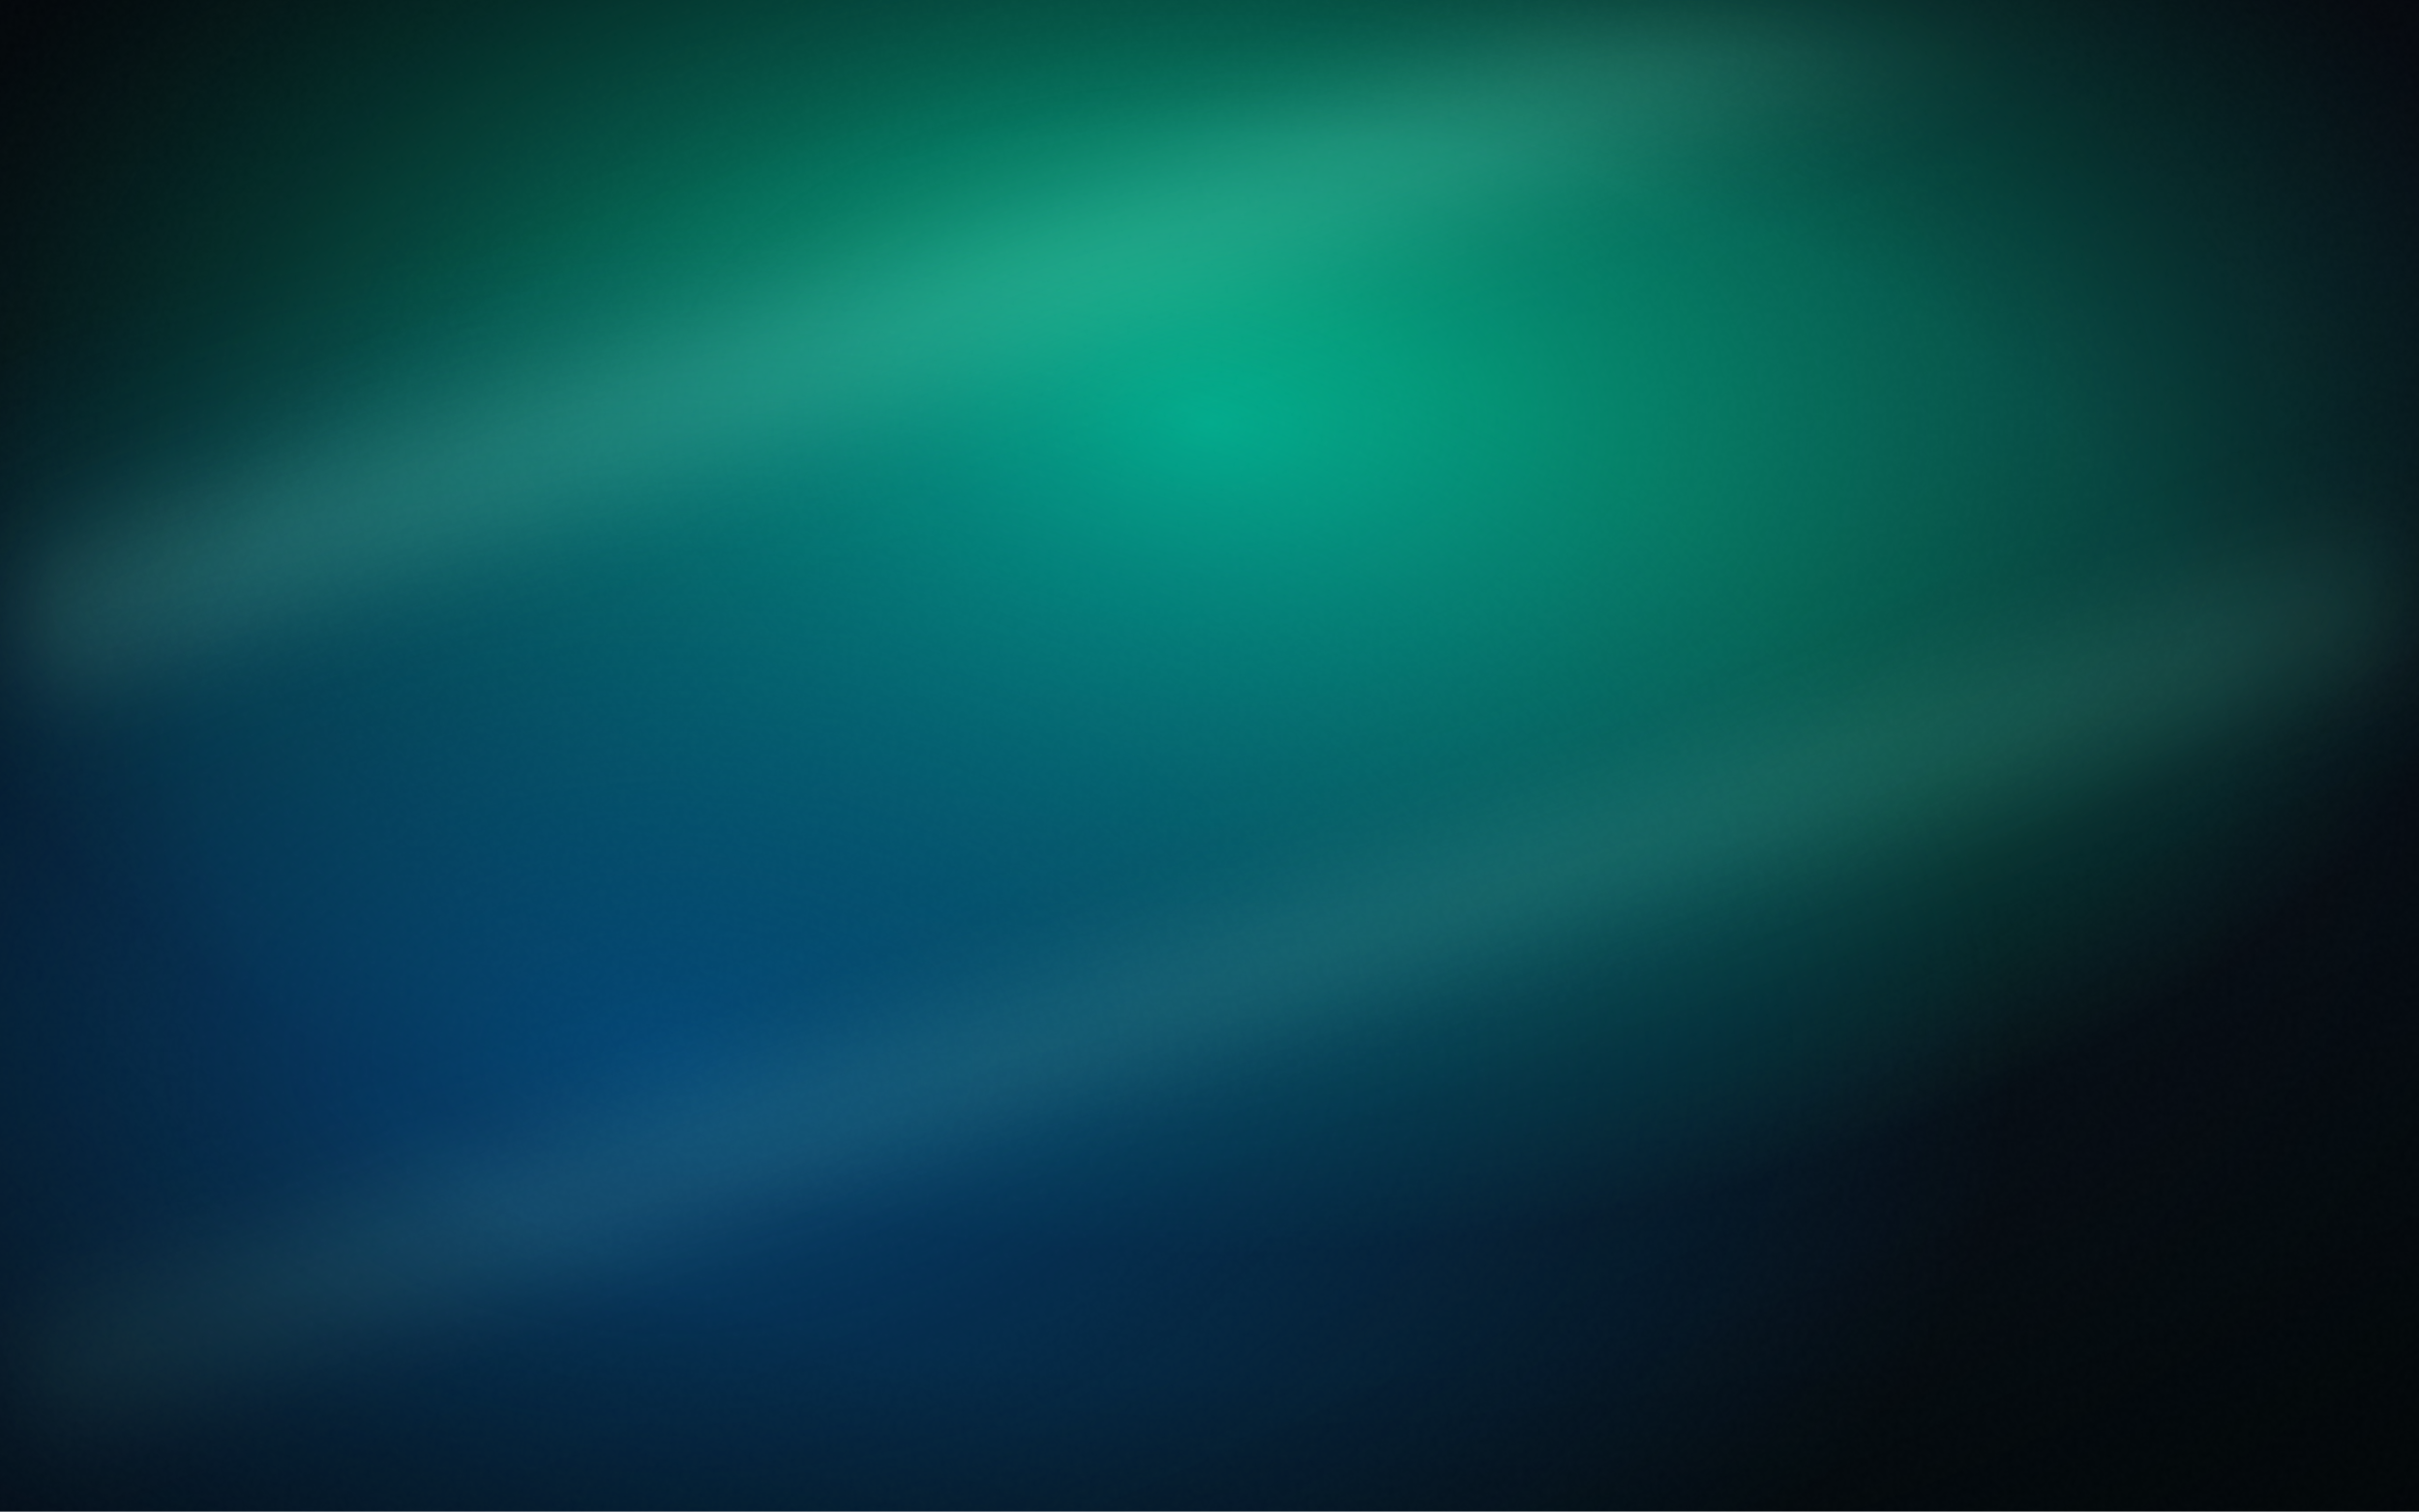
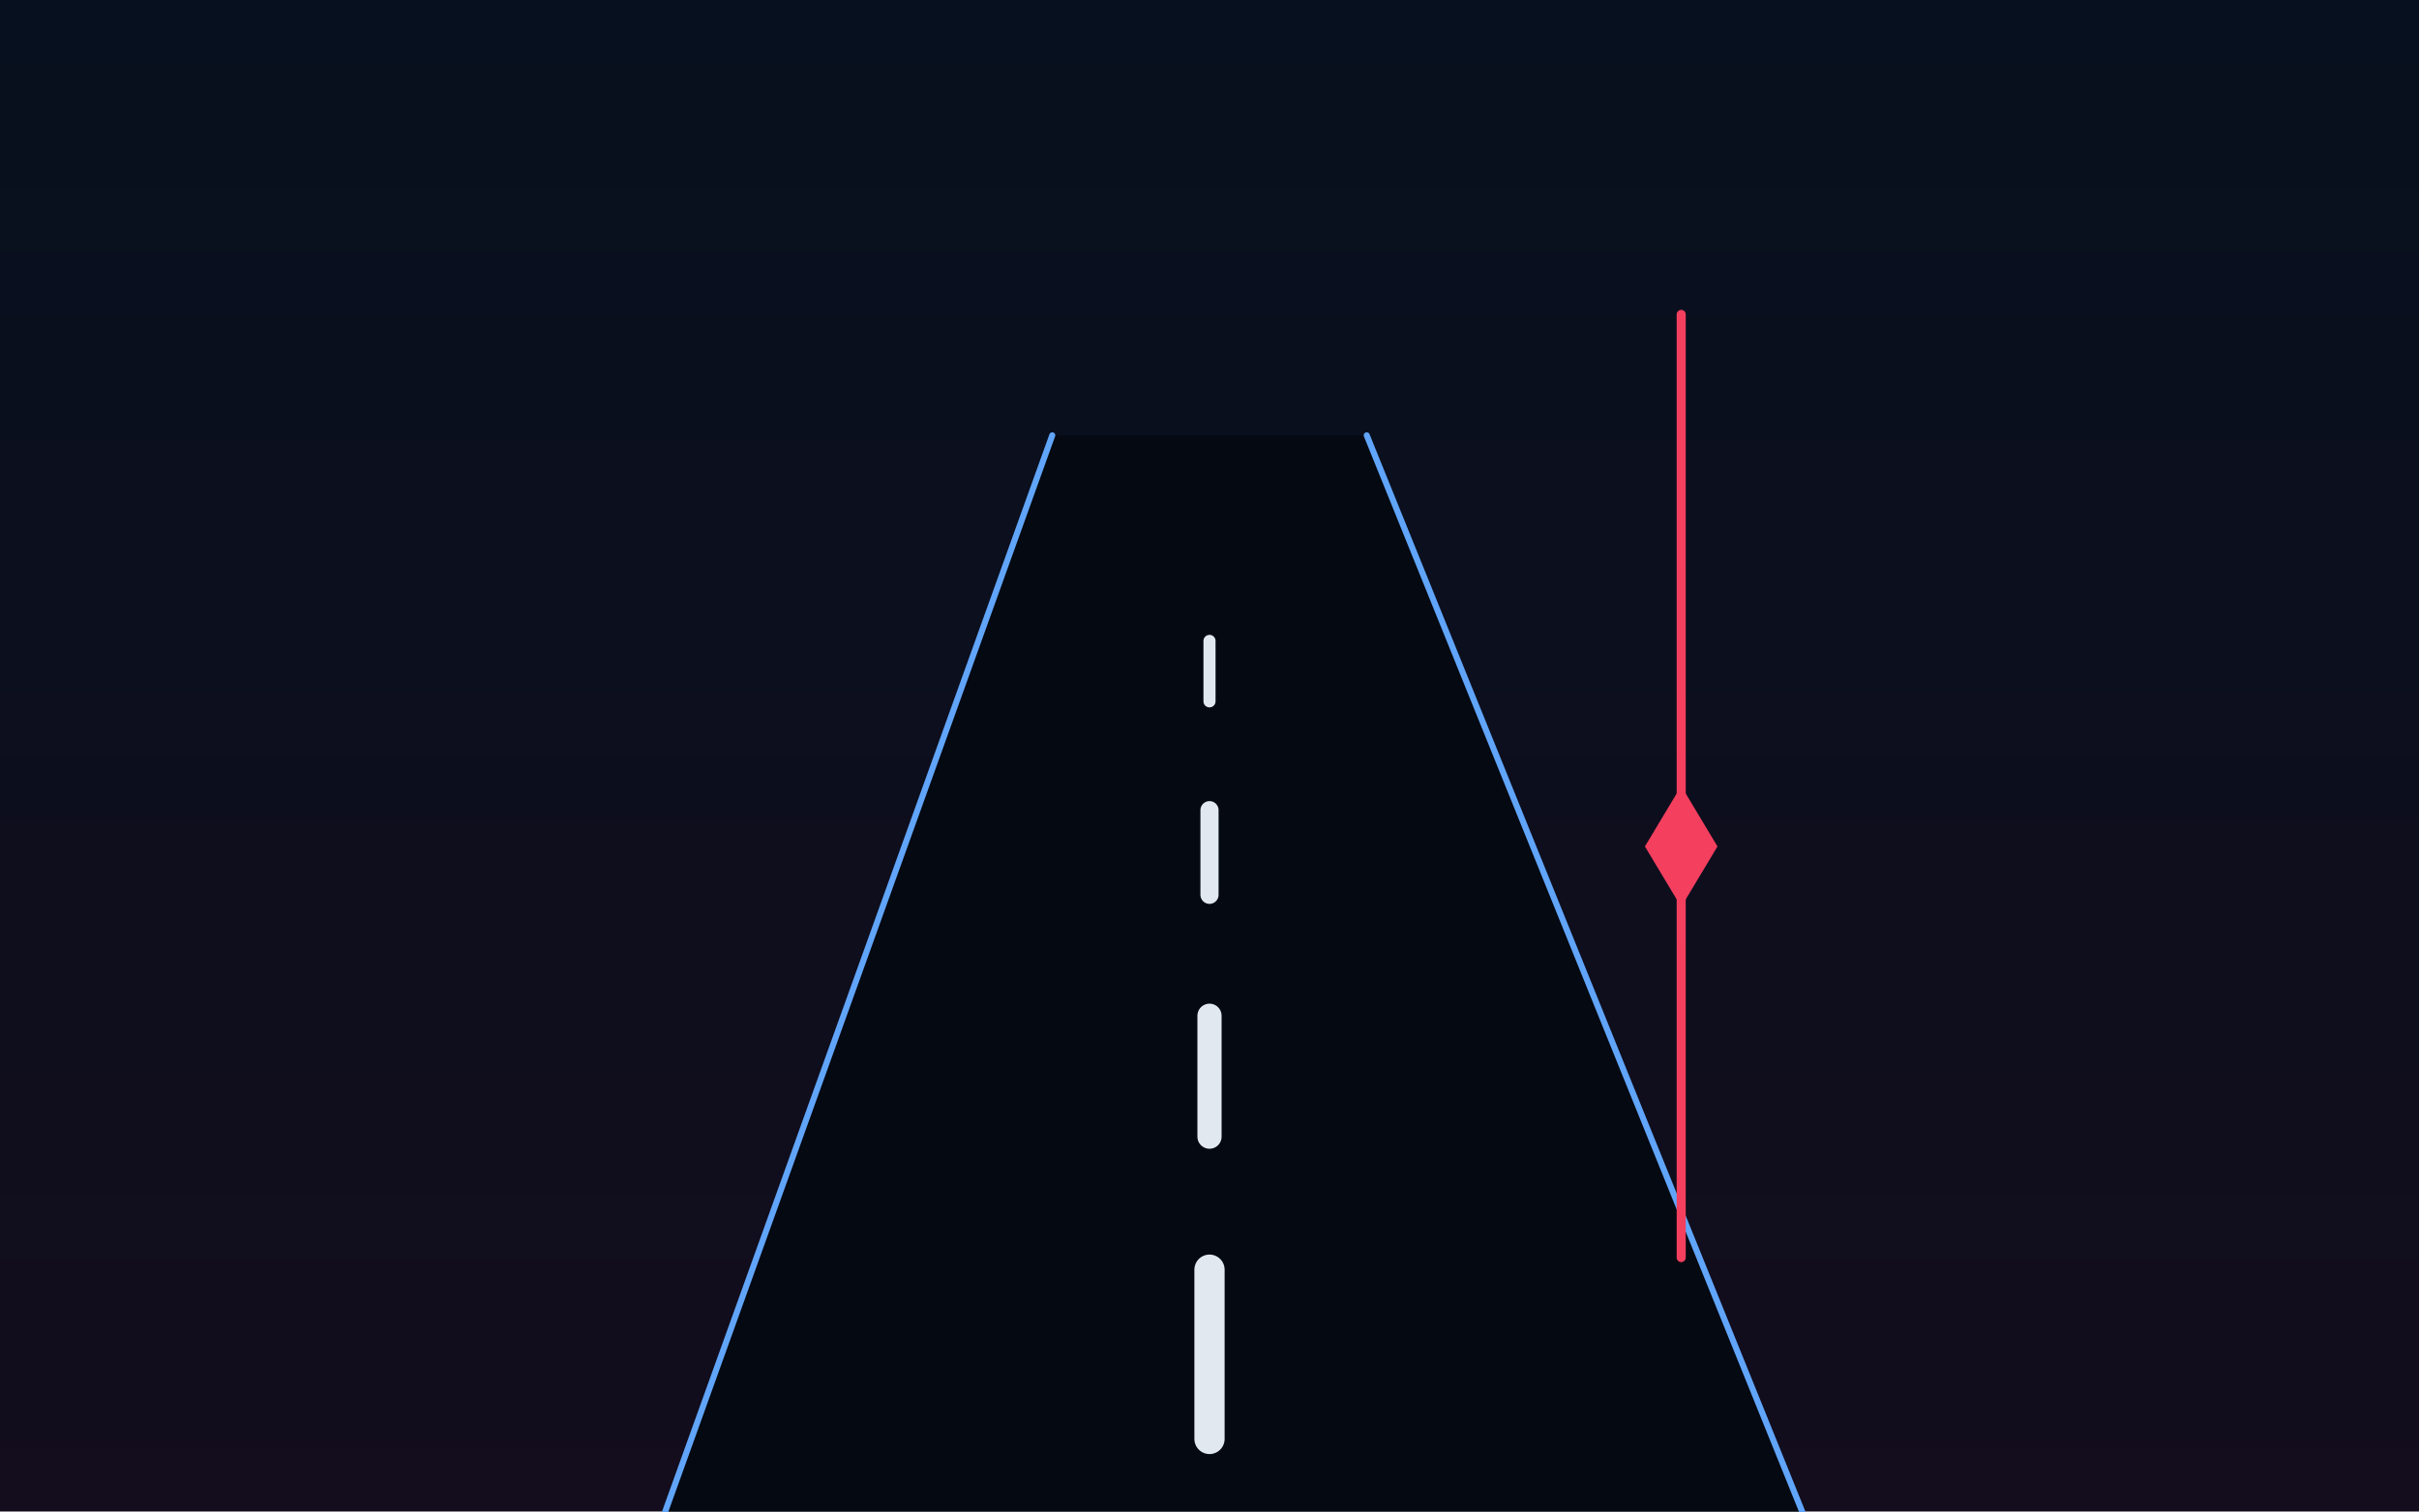
- <svg xmlns="http://www.w3.org/2000/svg" viewBox="0 0 400 250" width="400" height="250" role="img" aria-label="추상 포스터 아트">
+ <svg xmlns="http://www.w3.org/2000/svg" viewBox="0 0 400 250" width="400" height="250" role="img" aria-label="야간 활주로와 이탈 신호를 표현한 추상 포스터">
  <defs>
-     <linearGradient id="base-runway404" x1="15%" y1="0%" x2="85%" y2="100%">
-       <stop offset="0%" stop-color="#040c12" />
-       <stop offset="50%" stop-color="#080e1a" />
-       <stop offset="100%" stop-color="#020a0e" />
+     <linearGradient id="runway-bg" x1="0" y1="0" x2="0" y2="1">
+       <stop stop-color="#07101e" />
+       <stop offset="1" stop-color="#130d1d" />
    </linearGradient>
-     <radialGradient id="glowA-runway404" cx="50%" cy="28%" r="55%">
-       <stop offset="0%" stop-color="#00d2a0" stop-opacity="0.85" />
-       <stop offset="100%" stop-color="#00d2a0" stop-opacity="0" />
-     </radialGradient>
-     <radialGradient id="glowB-runway404" cx="28%" cy="70%" r="55%">
-       <stop offset="0%" stop-color="#00508c" stop-opacity="0.75" />
-       <stop offset="100%" stop-color="#00508c" stop-opacity="0" />
-     </radialGradient>
-     <radialGradient id="vignette-runway404" cx="50%" cy="50%" r="75%">
-       <stop offset="55%" stop-color="#000000" stop-opacity="0" />
-       <stop offset="100%" stop-color="#000000" stop-opacity="0.55" />
-     </radialGradient>
-     <linearGradient id="streak-runway404" x1="0%" y1="0%" x2="100%" y2="100%">
-       <stop offset="0%" stop-color="#8affe0" stop-opacity="0" />
-       <stop offset="50%" stop-color="#8affe0" stop-opacity="0.5" />
-       <stop offset="100%" stop-color="#8affe0" stop-opacity="0" />
-     </linearGradient>
-     <filter id="soft-runway404" x="-50%" y="-50%" width="200%" height="200%">
-       <feGaussianBlur stdDeviation="10" />
-     </filter>
-     <filter id="grain-runway404">
-       <feTurbulence type="fractalNoise" baseFrequency="0.85" numOctaves="2" stitchTiles="stitch" result="noise" />
-       <feColorMatrix in="noise" type="matrix" values="0 0 0 0 1  0 0 0 0 1  0 0 0 0 1  0 0 0 0.035 0" />
-     </filter>
  </defs>
-   <rect width="400" height="250" fill="url(#base-runway404)" />
-   <rect width="400" height="250" fill="url(#glowA-runway404)" />
-   <rect width="400" height="250" fill="url(#glowB-runway404)" />
-   <g filter="url(#soft-runway404)" opacity="0.6">
-     <rect x="-80" y="30" width="560" height="22.5" fill="url(#streak-runway404)" transform="rotate(-18 200 125)" />
-     <rect x="-80" y="155" width="560" height="12.5" fill="url(#streak-runway404)" transform="rotate(-18 200 125)" />
+   <rect width="400" height="250" fill="url(#runway-bg)" />
+   <polygon points="110,250 174,72 226,72 298,250" fill="#050912" />
+   <g fill="none" stroke-linecap="round">
+     <polyline points="110,250 174,72" stroke="#60a5fa" />
+     <polyline points="298,250 226,72" stroke="#60a5fa" />
+     <line x1="200" y1="238" x2="200" y2="210" stroke="#e2e8f0" stroke-width="5" />
+     <line x1="200" y1="188" x2="200" y2="168" stroke="#e2e8f0" stroke-width="4" />
+     <line x1="200" y1="148" x2="200" y2="134" stroke="#e2e8f0" stroke-width="3" />
+     <line x1="200" y1="116" x2="200" y2="106" stroke="#e2e8f0" stroke-width="2" />
+     <line x1="278" y1="52" x2="278" y2="208" stroke="#f43f5e" stroke-width="1.5" />
  </g>
-   <rect width="400" height="250" fill="url(#vignette-runway404)" />
-   <rect width="400" height="250" filter="url(#grain-runway404)" opacity="0.5" />
+   <polygon points="278,130 284,140 278,150 272,140" fill="#f43f5e" />
</svg>
